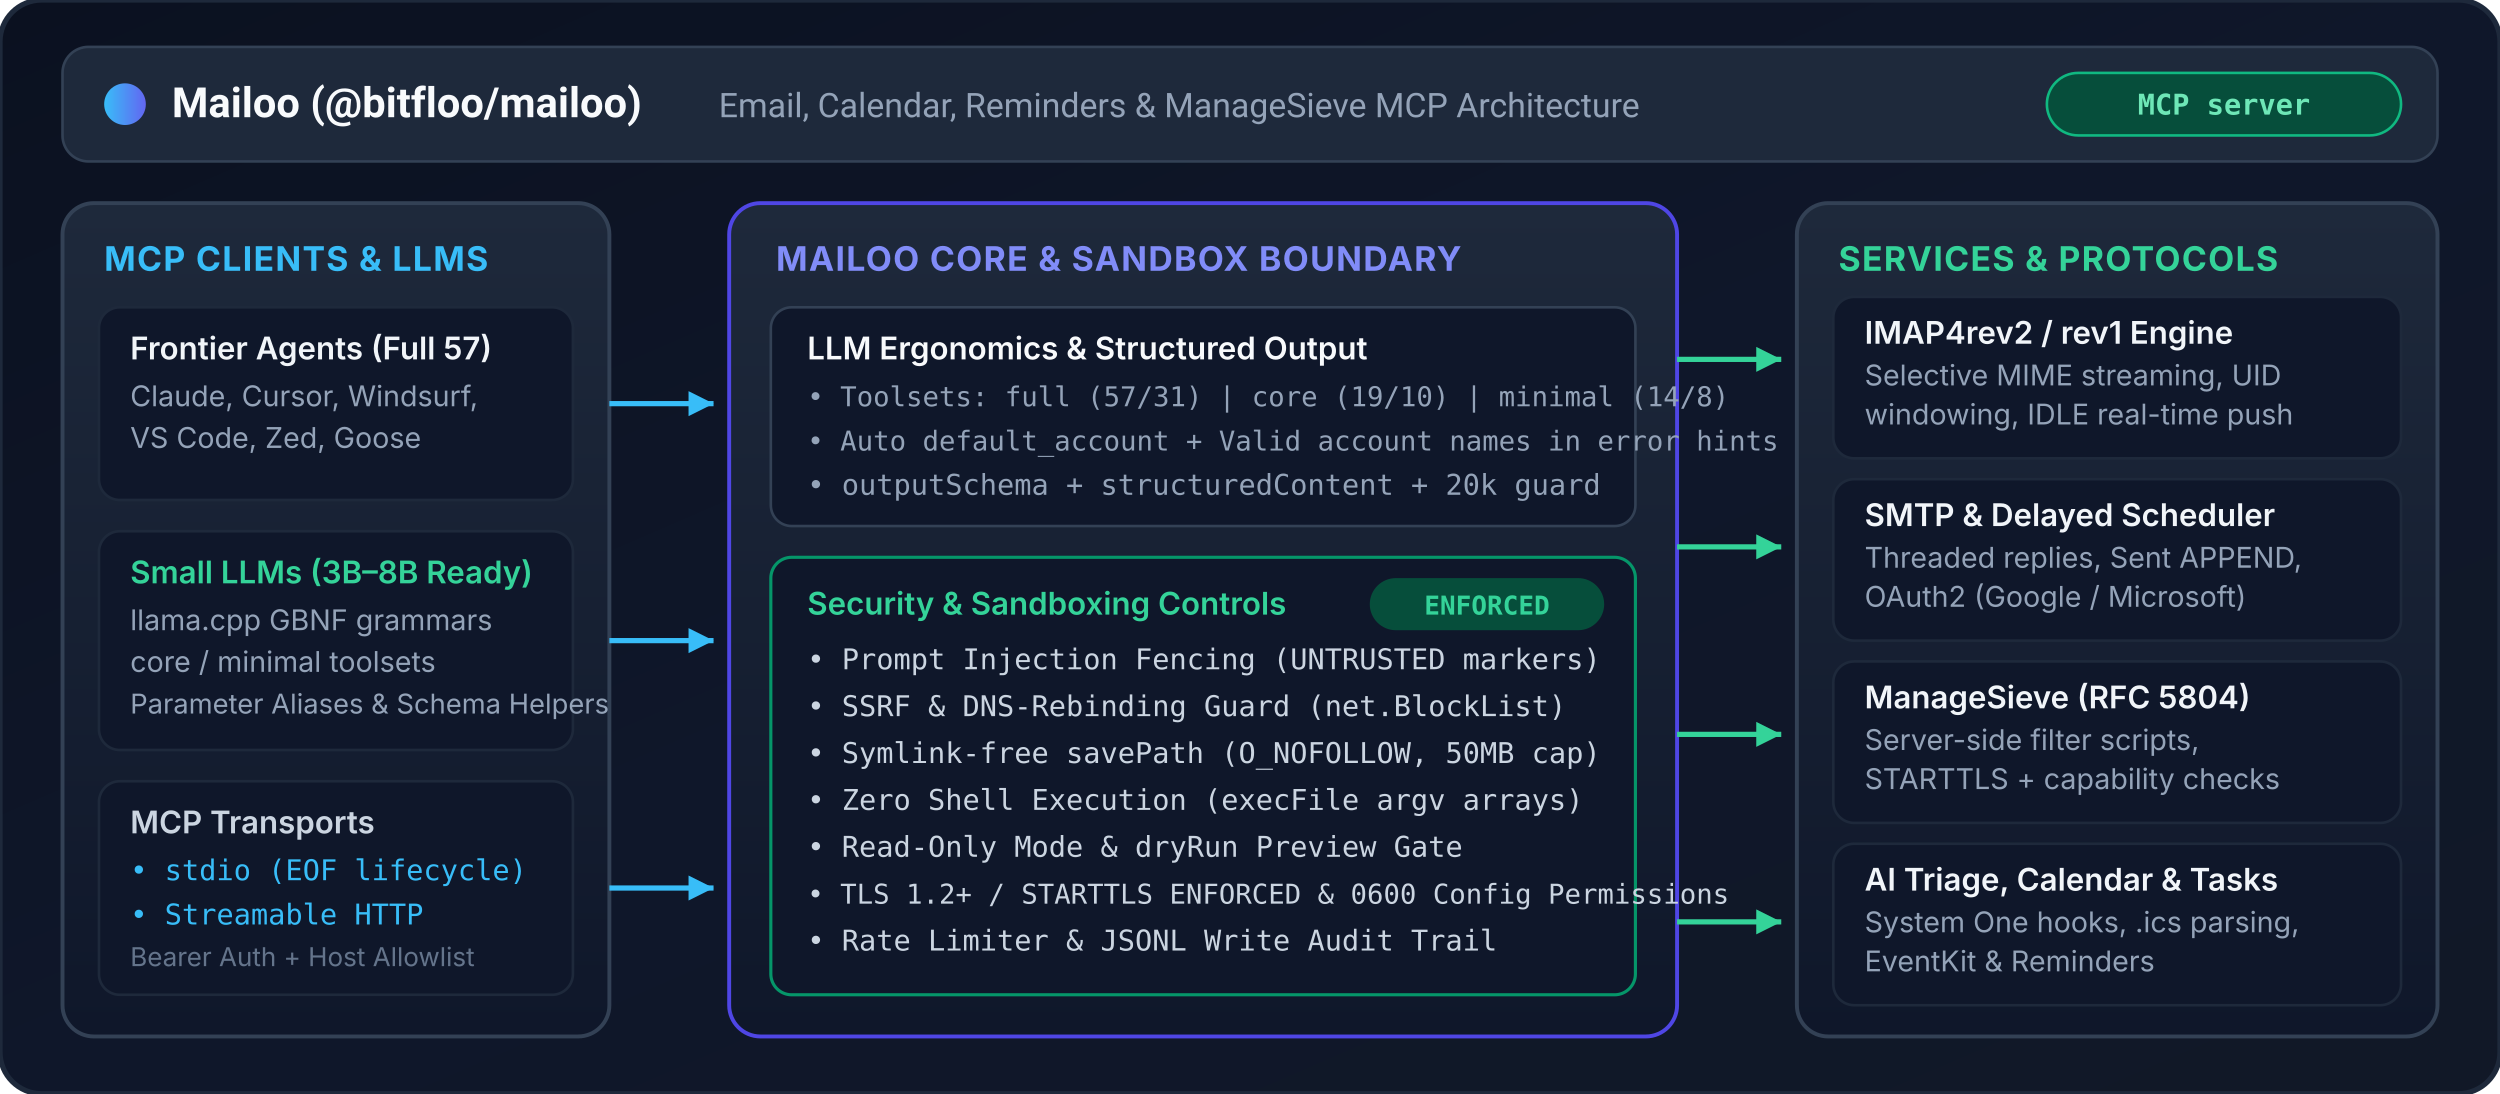
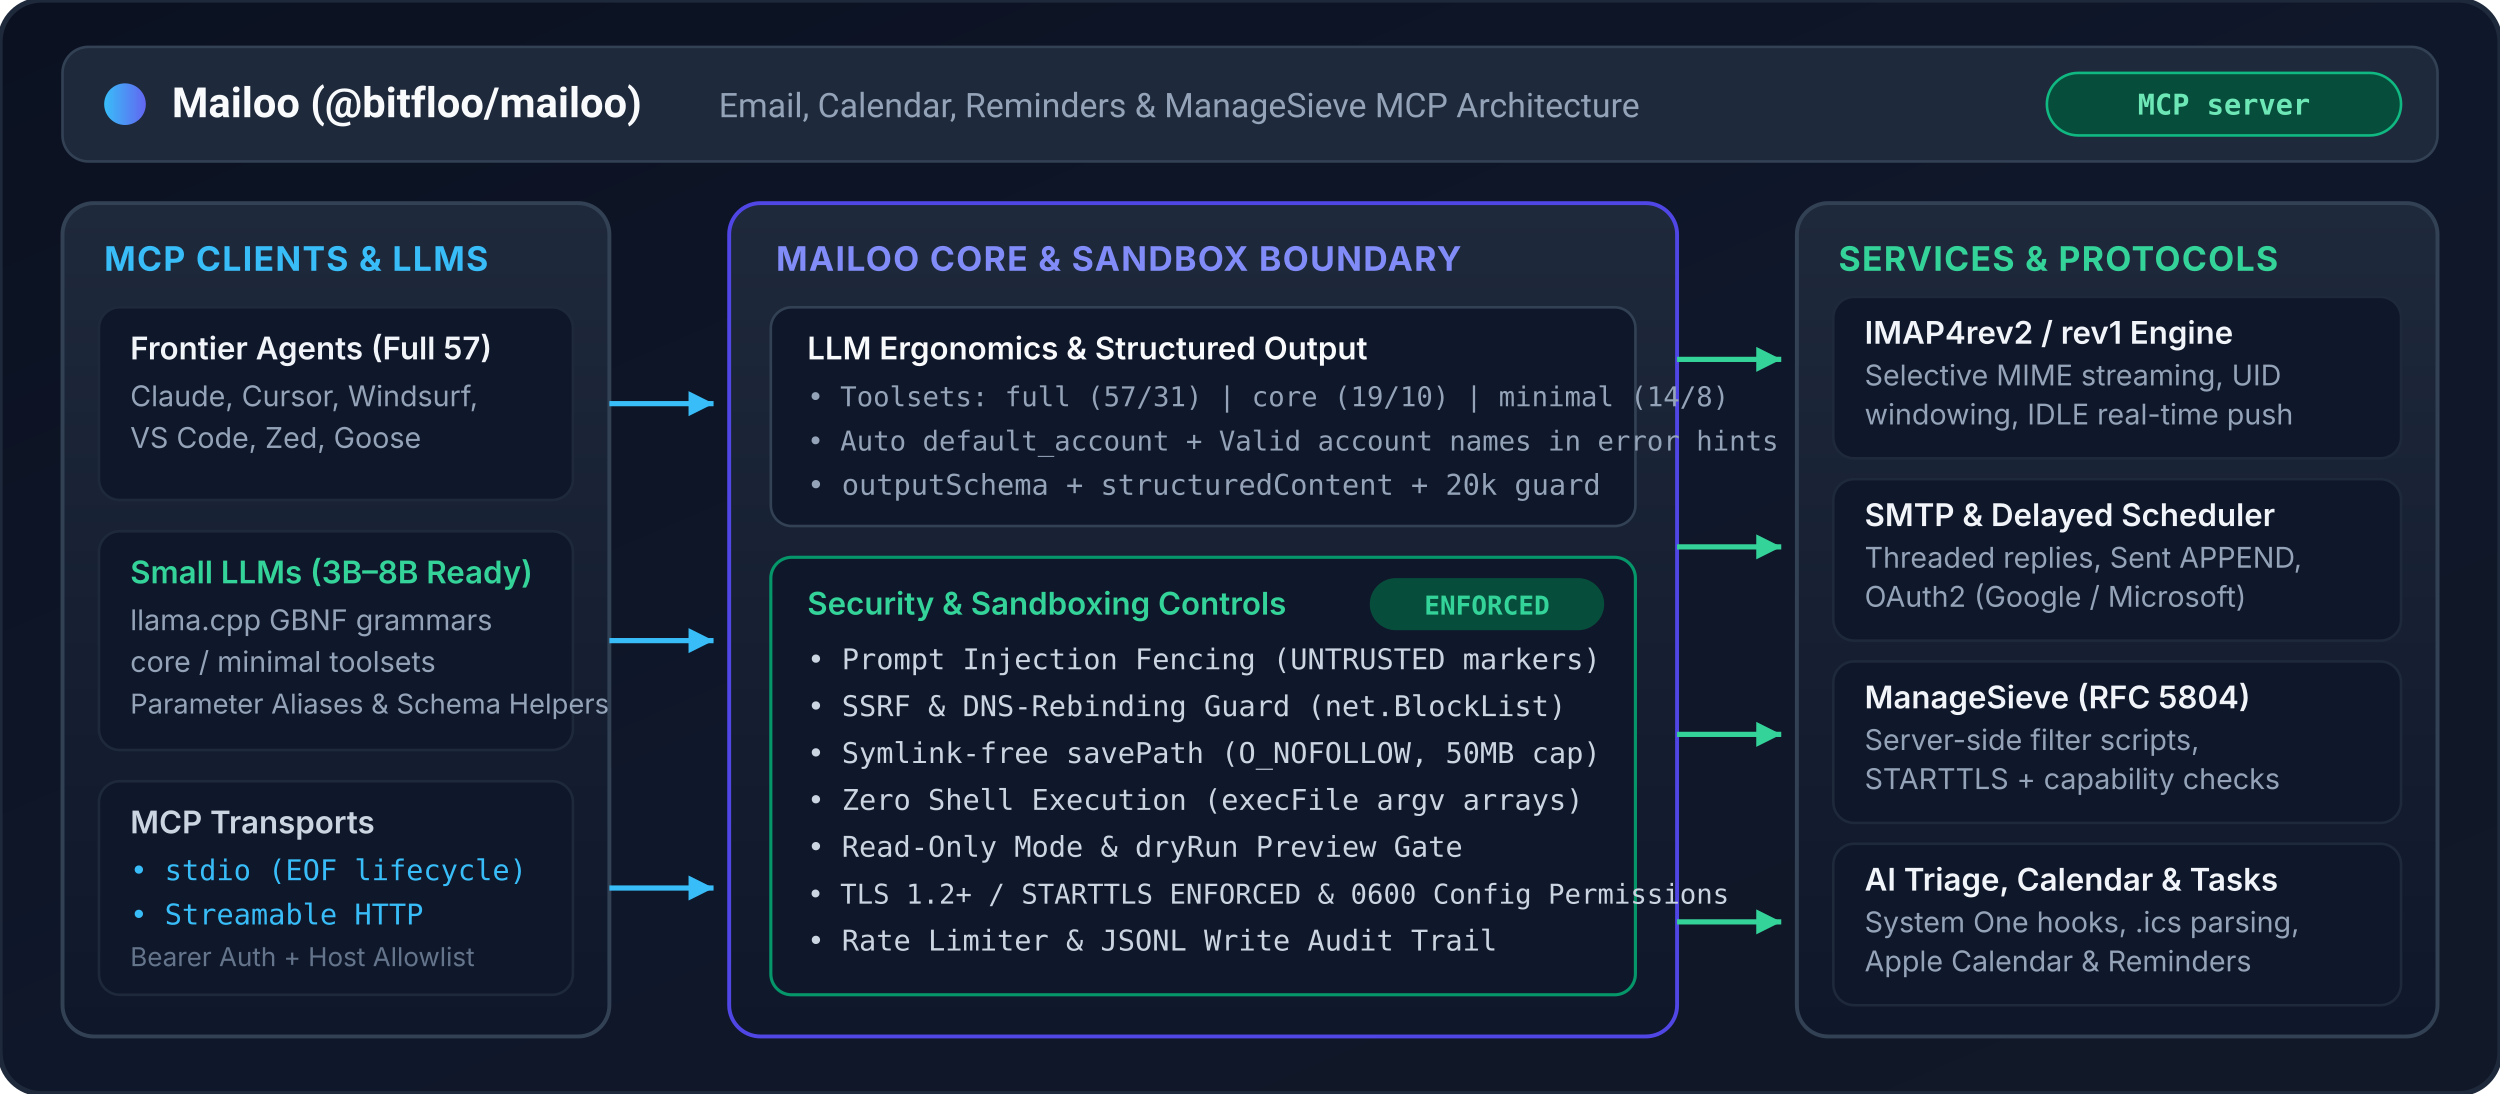
<svg xmlns="http://www.w3.org/2000/svg" width="960" height="420" viewBox="0 0 960 420" role="img" aria-label="Mailoo MCP Server Architecture">
  <defs>
    <linearGradient id="bgGrad" x1="0%" y1="0%" x2="100%" y2="100%">
      <stop offset="0%" stop-color="#0b1120" />
      <stop offset="50%" stop-color="#0f172a" />
      <stop offset="100%" stop-color="#111827" />
    </linearGradient>
    <linearGradient id="coreGrad" x1="0%" y1="0%" x2="0%" y2="100%">
      <stop offset="0%" stop-color="#1e293b" />
      <stop offset="100%" stop-color="#0f172a" />
    </linearGradient>
    <linearGradient id="accentBlue" x1="0%" y1="0%" x2="100%" y2="0%">
      <stop offset="0%" stop-color="#38bdf8" />
      <stop offset="100%" stop-color="#6366f1" />
    </linearGradient>
    <linearGradient id="accentEmerald" x1="0%" y1="0%" x2="100%" y2="0%">
      <stop offset="0%" stop-color="#10b981" />
      <stop offset="100%" stop-color="#059669" />
    </linearGradient>
    <linearGradient id="accentAmber" x1="0%" y1="0%" x2="100%" y2="0%">
      <stop offset="0%" stop-color="#f59e0b" />
      <stop offset="100%" stop-color="#d97706" />
    </linearGradient>
    <marker id="arrowBlue" viewBox="0 0 10 10" refX="8" refY="5" markerWidth="6" markerHeight="6" orient="auto-start-reverse">
      <path d="M 0 1 L 8 5 L 0 9 z" fill="#38bdf8" />
    </marker>
    <marker id="arrowEmerald" viewBox="0 0 10 10" refX="8" refY="5" markerWidth="6" markerHeight="6" orient="auto-start-reverse">
      <path d="M 0 1 L 8 5 L 0 9 z" fill="#34d399" />
    </marker>
  </defs>
  <rect width="960" height="420" rx="16" fill="url(#bgGrad)" stroke="#1e293b" stroke-width="2" />
  <rect x="24" y="18" width="912" height="44" rx="10" fill="#1e293b" stroke="#334155" stroke-width="1" />
  <circle cx="48" cy="40" r="8" fill="url(#accentBlue)" />
  <text x="66" y="45" font-family="system-ui, -apple-system, 'Segoe UI', Roboto, Helvetica, Arial, sans-serif" font-size="16" font-weight="700" fill="#f8fafc">Mailoo (@bitfloo/mailoo)</text>
  <text x="276" y="45" font-family="system-ui, -apple-system, 'Segoe UI', Roboto, Helvetica, Arial, sans-serif" font-size="13" fill="#94a3b8">Email, Calendar, Reminders &amp; ManageSieve MCP Architecture</text>
  <rect x="786" y="28" width="136" height="24" rx="12" fill="#064e3b" stroke="#10b981" stroke-width="1" />
  <text x="854" y="44" text-anchor="middle" font-family="ui-monospace, SFMono-Regular, Menlo, monospace" font-size="11" font-weight="600" fill="#6ee7b7">MCP server</text>
  <rect x="24" y="78" width="210" height="320" rx="12" fill="url(#coreGrad)" stroke="#334155" stroke-width="1.5" />
  <text x="40" y="104" font-family="system-ui, -apple-system, sans-serif" font-size="13" font-weight="700" fill="#38bdf8" letter-spacing="0.5">MCP CLIENTS &amp; LLMS</text>
  <rect x="38" y="118" width="182" height="74" rx="8" fill="#0f172a" stroke="#1e293b" stroke-width="1" />
  <text x="50" y="138" font-family="system-ui, -apple-system, sans-serif" font-size="12" font-weight="600" fill="#f1f5f9">Frontier Agents (Full 57)</text>
  <text x="50" y="156" font-family="system-ui, -apple-system, sans-serif" font-size="11" fill="#94a3b8">Claude, Cursor, Windsurf,</text>
  <text x="50" y="172" font-family="system-ui, -apple-system, sans-serif" font-size="11" fill="#94a3b8">VS Code, Zed, Goose</text>
  <rect x="38" y="204" width="182" height="84" rx="8" fill="#0f172a" stroke="#1e293b" stroke-width="1" />
  <text x="50" y="224" font-family="system-ui, -apple-system, sans-serif" font-size="12" font-weight="600" fill="#34d399">Small LLMs (3B–8B Ready)</text>
  <text x="50" y="242" font-family="system-ui, -apple-system, sans-serif" font-size="11" fill="#94a3b8">llama.cpp GBNF grammars</text>
  <text x="50" y="258" font-family="system-ui, -apple-system, sans-serif" font-size="11" fill="#94a3b8">core / minimal toolsets</text>
  <text x="50" y="274" font-family="system-ui, -apple-system, sans-serif" font-size="10.5" fill="#94a3b8">Parameter Aliases &amp; Schema Helpers</text>
  <rect x="38" y="300" width="182" height="82" rx="8" fill="#0f172a" stroke="#1e293b" stroke-width="1" />
  <text x="50" y="320" font-family="system-ui, -apple-system, sans-serif" font-size="12" font-weight="600" fill="#cbd5e1">MCP Transports</text>
  <text x="50" y="338" font-family="ui-monospace, SFMono-Regular, monospace" font-size="11" fill="#38bdf8">• stdio (EOF lifecycle)</text>
  <text x="50" y="355" font-family="ui-monospace, SFMono-Regular, monospace" font-size="11" fill="#38bdf8">• Streamable HTTP</text>
  <text x="50" y="371" font-family="system-ui, -apple-system, sans-serif" font-size="10" fill="#64748b">Bearer Auth + Host Allowlist</text>
  <line x1="234" y1="155" x2="274" y2="155" stroke="#38bdf8" stroke-width="2" marker-end="url(#arrowBlue)" />
  <line x1="234" y1="246" x2="274" y2="246" stroke="#38bdf8" stroke-width="2" marker-end="url(#arrowBlue)" />
  <line x1="234" y1="341" x2="274" y2="341" stroke="#38bdf8" stroke-width="2" marker-end="url(#arrowBlue)" />
  <rect x="280" y="78" width="364" height="320" rx="12" fill="url(#coreGrad)" stroke="#4f46e5" stroke-width="1.5" />
  <text x="298" y="104" font-family="system-ui, -apple-system, sans-serif" font-size="13" font-weight="700" fill="#818cf8" letter-spacing="0.5">MAILOO CORE &amp; SANDBOX BOUNDARY</text>
  <rect x="296" y="118" width="332" height="84" rx="8" fill="#0f172a" stroke="#334155" stroke-width="1" />
  <text x="310" y="138" font-family="system-ui, -apple-system, sans-serif" font-size="12" font-weight="600" fill="#f8fafc">LLM Ergonomics &amp; Structured Output</text>
  <text x="310" y="156" font-family="ui-monospace, SFMono-Regular, monospace" font-size="10.5" fill="#94a3b8">• Toolsets: full (57/31) | core (19/10) | minimal (14/8)</text>
  <text x="310" y="173" font-family="ui-monospace, SFMono-Regular, monospace" font-size="10.5" fill="#94a3b8">• Auto default_account + Valid account names in error hints</text>
  <text x="310" y="190" font-family="ui-monospace, SFMono-Regular, monospace" font-size="11" fill="#94a3b8">• outputSchema + structuredContent + 20k guard</text>
  <rect x="296" y="214" width="332" height="168" rx="8" fill="#0f172a" stroke="#059669" stroke-width="1.2" />
  <rect x="526" y="222" width="90" height="20" rx="10" fill="#064e3b" />
  <text x="571" y="236" text-anchor="middle" font-family="ui-monospace, SFMono-Regular, monospace" font-size="10" font-weight="600" fill="#34d399">ENFORCED</text>
  <text x="310" y="236" font-family="system-ui, -apple-system, sans-serif" font-size="12" font-weight="600" fill="#34d399">Security &amp; Sandboxing Controls</text>
  <text x="310" y="257" font-family="ui-monospace, SFMono-Regular, monospace" font-size="11" fill="#cbd5e1">• Prompt Injection Fencing (UNTRUSTED markers)</text>
  <text x="310" y="275" font-family="ui-monospace, SFMono-Regular, monospace" font-size="11" fill="#cbd5e1">• SSRF &amp; DNS-Rebinding Guard (net.BlockList)</text>
  <text x="310" y="293" font-family="ui-monospace, SFMono-Regular, monospace" font-size="11" fill="#cbd5e1">• Symlink-free savePath (O_NOFOLLOW, 50MB cap)</text>
  <text x="310" y="311" font-family="ui-monospace, SFMono-Regular, monospace" font-size="11" fill="#cbd5e1">• Zero Shell Execution (execFile argv arrays)</text>
  <text x="310" y="329" font-family="ui-monospace, SFMono-Regular, monospace" font-size="11" fill="#cbd5e1">• Read-Only Mode &amp; dryRun Preview Gate</text>
  <text x="310" y="347" font-family="ui-monospace, SFMono-Regular, monospace" font-size="10.5" fill="#cbd5e1">• TLS 1.2+ / STARTTLS ENFORCED &amp; 0600 Config Permissions</text>
  <text x="310" y="365" font-family="ui-monospace, SFMono-Regular, monospace" font-size="11" fill="#cbd5e1">• Rate Limiter &amp; JSONL Write Audit Trail</text>
  <line x1="644" y1="138" x2="684" y2="138" stroke="#34d399" stroke-width="2" marker-end="url(#arrowEmerald)" />
  <line x1="644" y1="210" x2="684" y2="210" stroke="#34d399" stroke-width="2" marker-end="url(#arrowEmerald)" />
  <line x1="644" y1="282" x2="684" y2="282" stroke="#34d399" stroke-width="2" marker-end="url(#arrowEmerald)" />
  <line x1="644" y1="354" x2="684" y2="354" stroke="#34d399" stroke-width="2" marker-end="url(#arrowEmerald)" />
  <rect x="690" y="78" width="246" height="320" rx="12" fill="url(#coreGrad)" stroke="#334155" stroke-width="1.5" />
  <text x="706" y="104" font-family="system-ui, -apple-system, sans-serif" font-size="13" font-weight="700" fill="#34d399" letter-spacing="0.5">SERVICES &amp; PROTOCOLS</text>
  <rect x="704" y="114" width="218" height="62" rx="8" fill="#0f172a" stroke="#1e293b" stroke-width="1" />
  <text x="716" y="132" font-family="system-ui, -apple-system, sans-serif" font-size="12" font-weight="600" fill="#f1f5f9">IMAP4rev2 / rev1 Engine</text>
  <text x="716" y="148" font-family="system-ui, -apple-system, sans-serif" font-size="11" fill="#94a3b8">Selective MIME streaming, UID</text>
  <text x="716" y="163" font-family="system-ui, -apple-system, sans-serif" font-size="11" fill="#94a3b8">windowing, IDLE real-time push</text>
  <rect x="704" y="184" width="218" height="62" rx="8" fill="#0f172a" stroke="#1e293b" stroke-width="1" />
  <text x="716" y="202" font-family="system-ui, -apple-system, sans-serif" font-size="12" font-weight="600" fill="#f1f5f9">SMTP &amp; Delayed Scheduler</text>
  <text x="716" y="218" font-family="system-ui, -apple-system, sans-serif" font-size="11" fill="#94a3b8">Threaded replies, Sent APPEND,</text>
  <text x="716" y="233" font-family="system-ui, -apple-system, sans-serif" font-size="11" fill="#94a3b8">OAuth2 (Google / Microsoft)</text>
  <rect x="704" y="254" width="218" height="62" rx="8" fill="#0f172a" stroke="#1e293b" stroke-width="1" />
  <text x="716" y="272" font-family="system-ui, -apple-system, sans-serif" font-size="12" font-weight="600" fill="#f1f5f9">ManageSieve (RFC 5804)</text>
  <text x="716" y="288" font-family="system-ui, -apple-system, sans-serif" font-size="11" fill="#94a3b8">Server-side filter scripts,</text>
  <text x="716" y="303" font-family="system-ui, -apple-system, sans-serif" font-size="11" fill="#94a3b8">STARTTLS + capability checks</text>
  <rect x="704" y="324" width="218" height="62" rx="8" fill="#0f172a" stroke="#1e293b" stroke-width="1" />
  <text x="716" y="342" font-family="system-ui, -apple-system, sans-serif" font-size="12" font-weight="600" fill="#f1f5f9">AI Triage, Calendar &amp; Tasks</text>
  <text x="716" y="358" font-family="system-ui, -apple-system, sans-serif" font-size="11" fill="#94a3b8">System One hooks, .ics parsing,</text>
-   <text x="716" y="373" font-family="system-ui, -apple-system, sans-serif" font-size="11" fill="#94a3b8">EventKit &amp; Reminders</text>
+   <text x="716" y="373" font-family="system-ui, -apple-system, sans-serif" font-size="11" fill="#94a3b8">Apple Calendar &amp; Reminders</text>
</svg>
